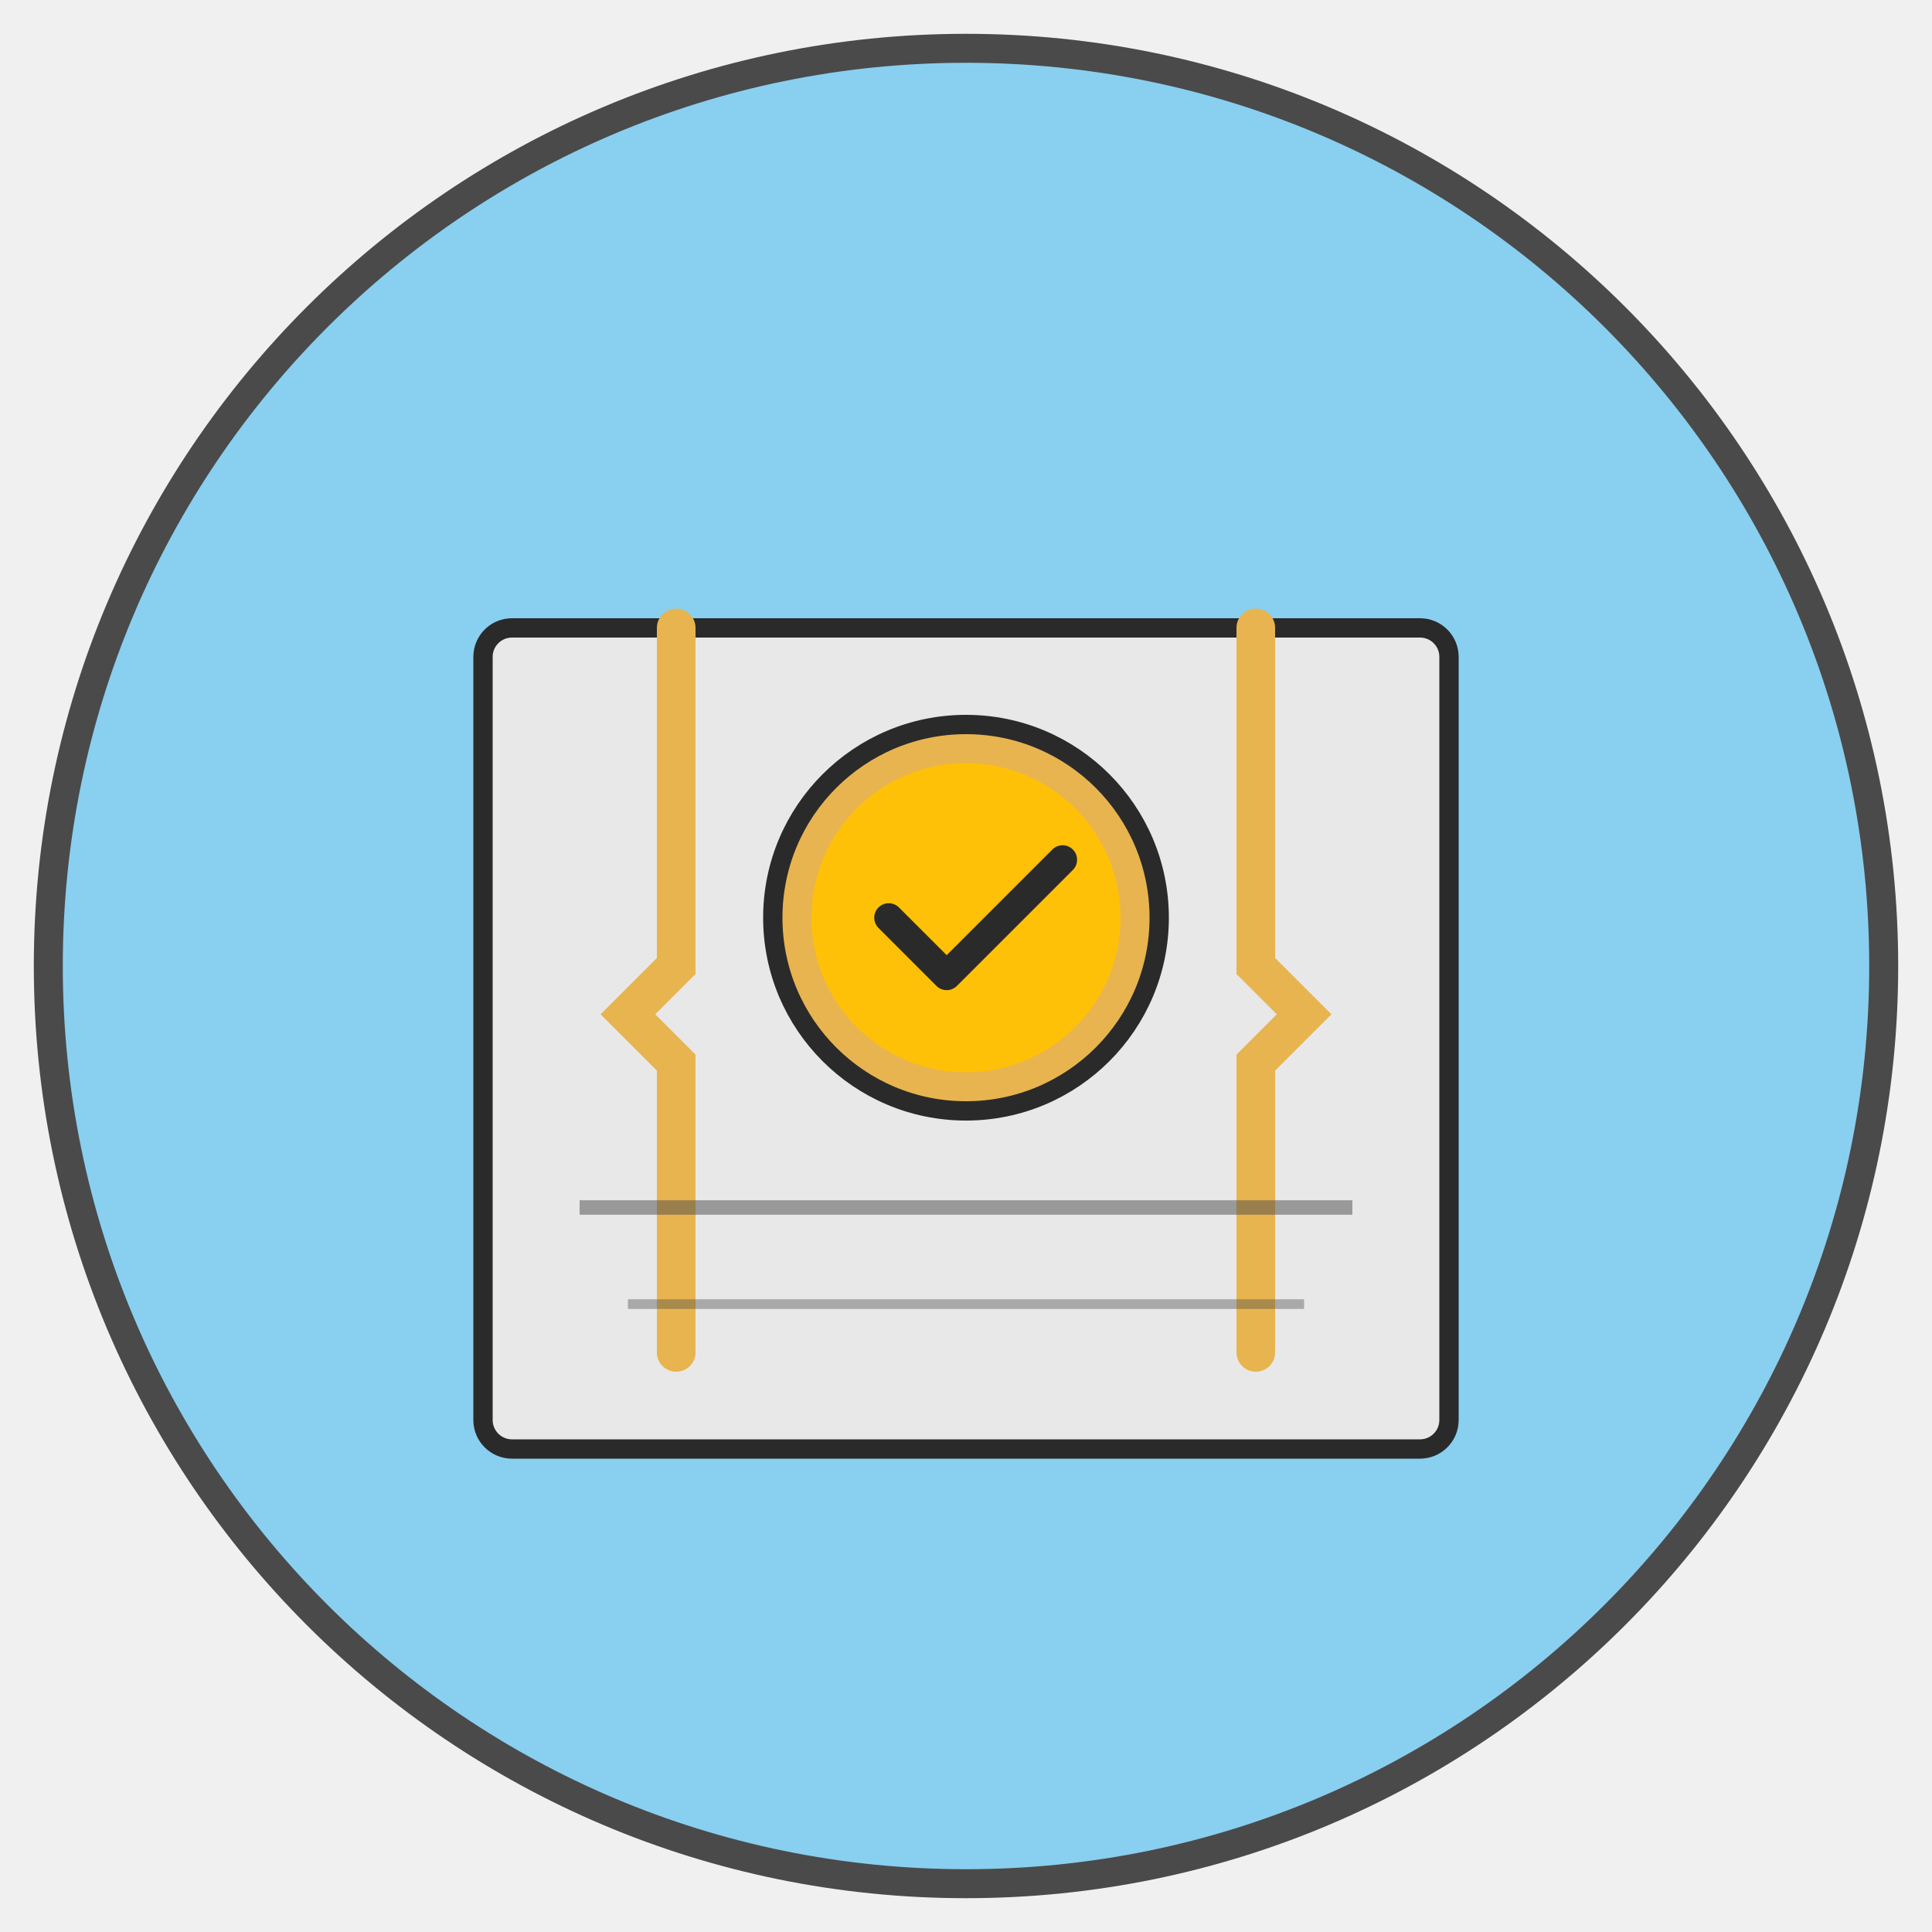
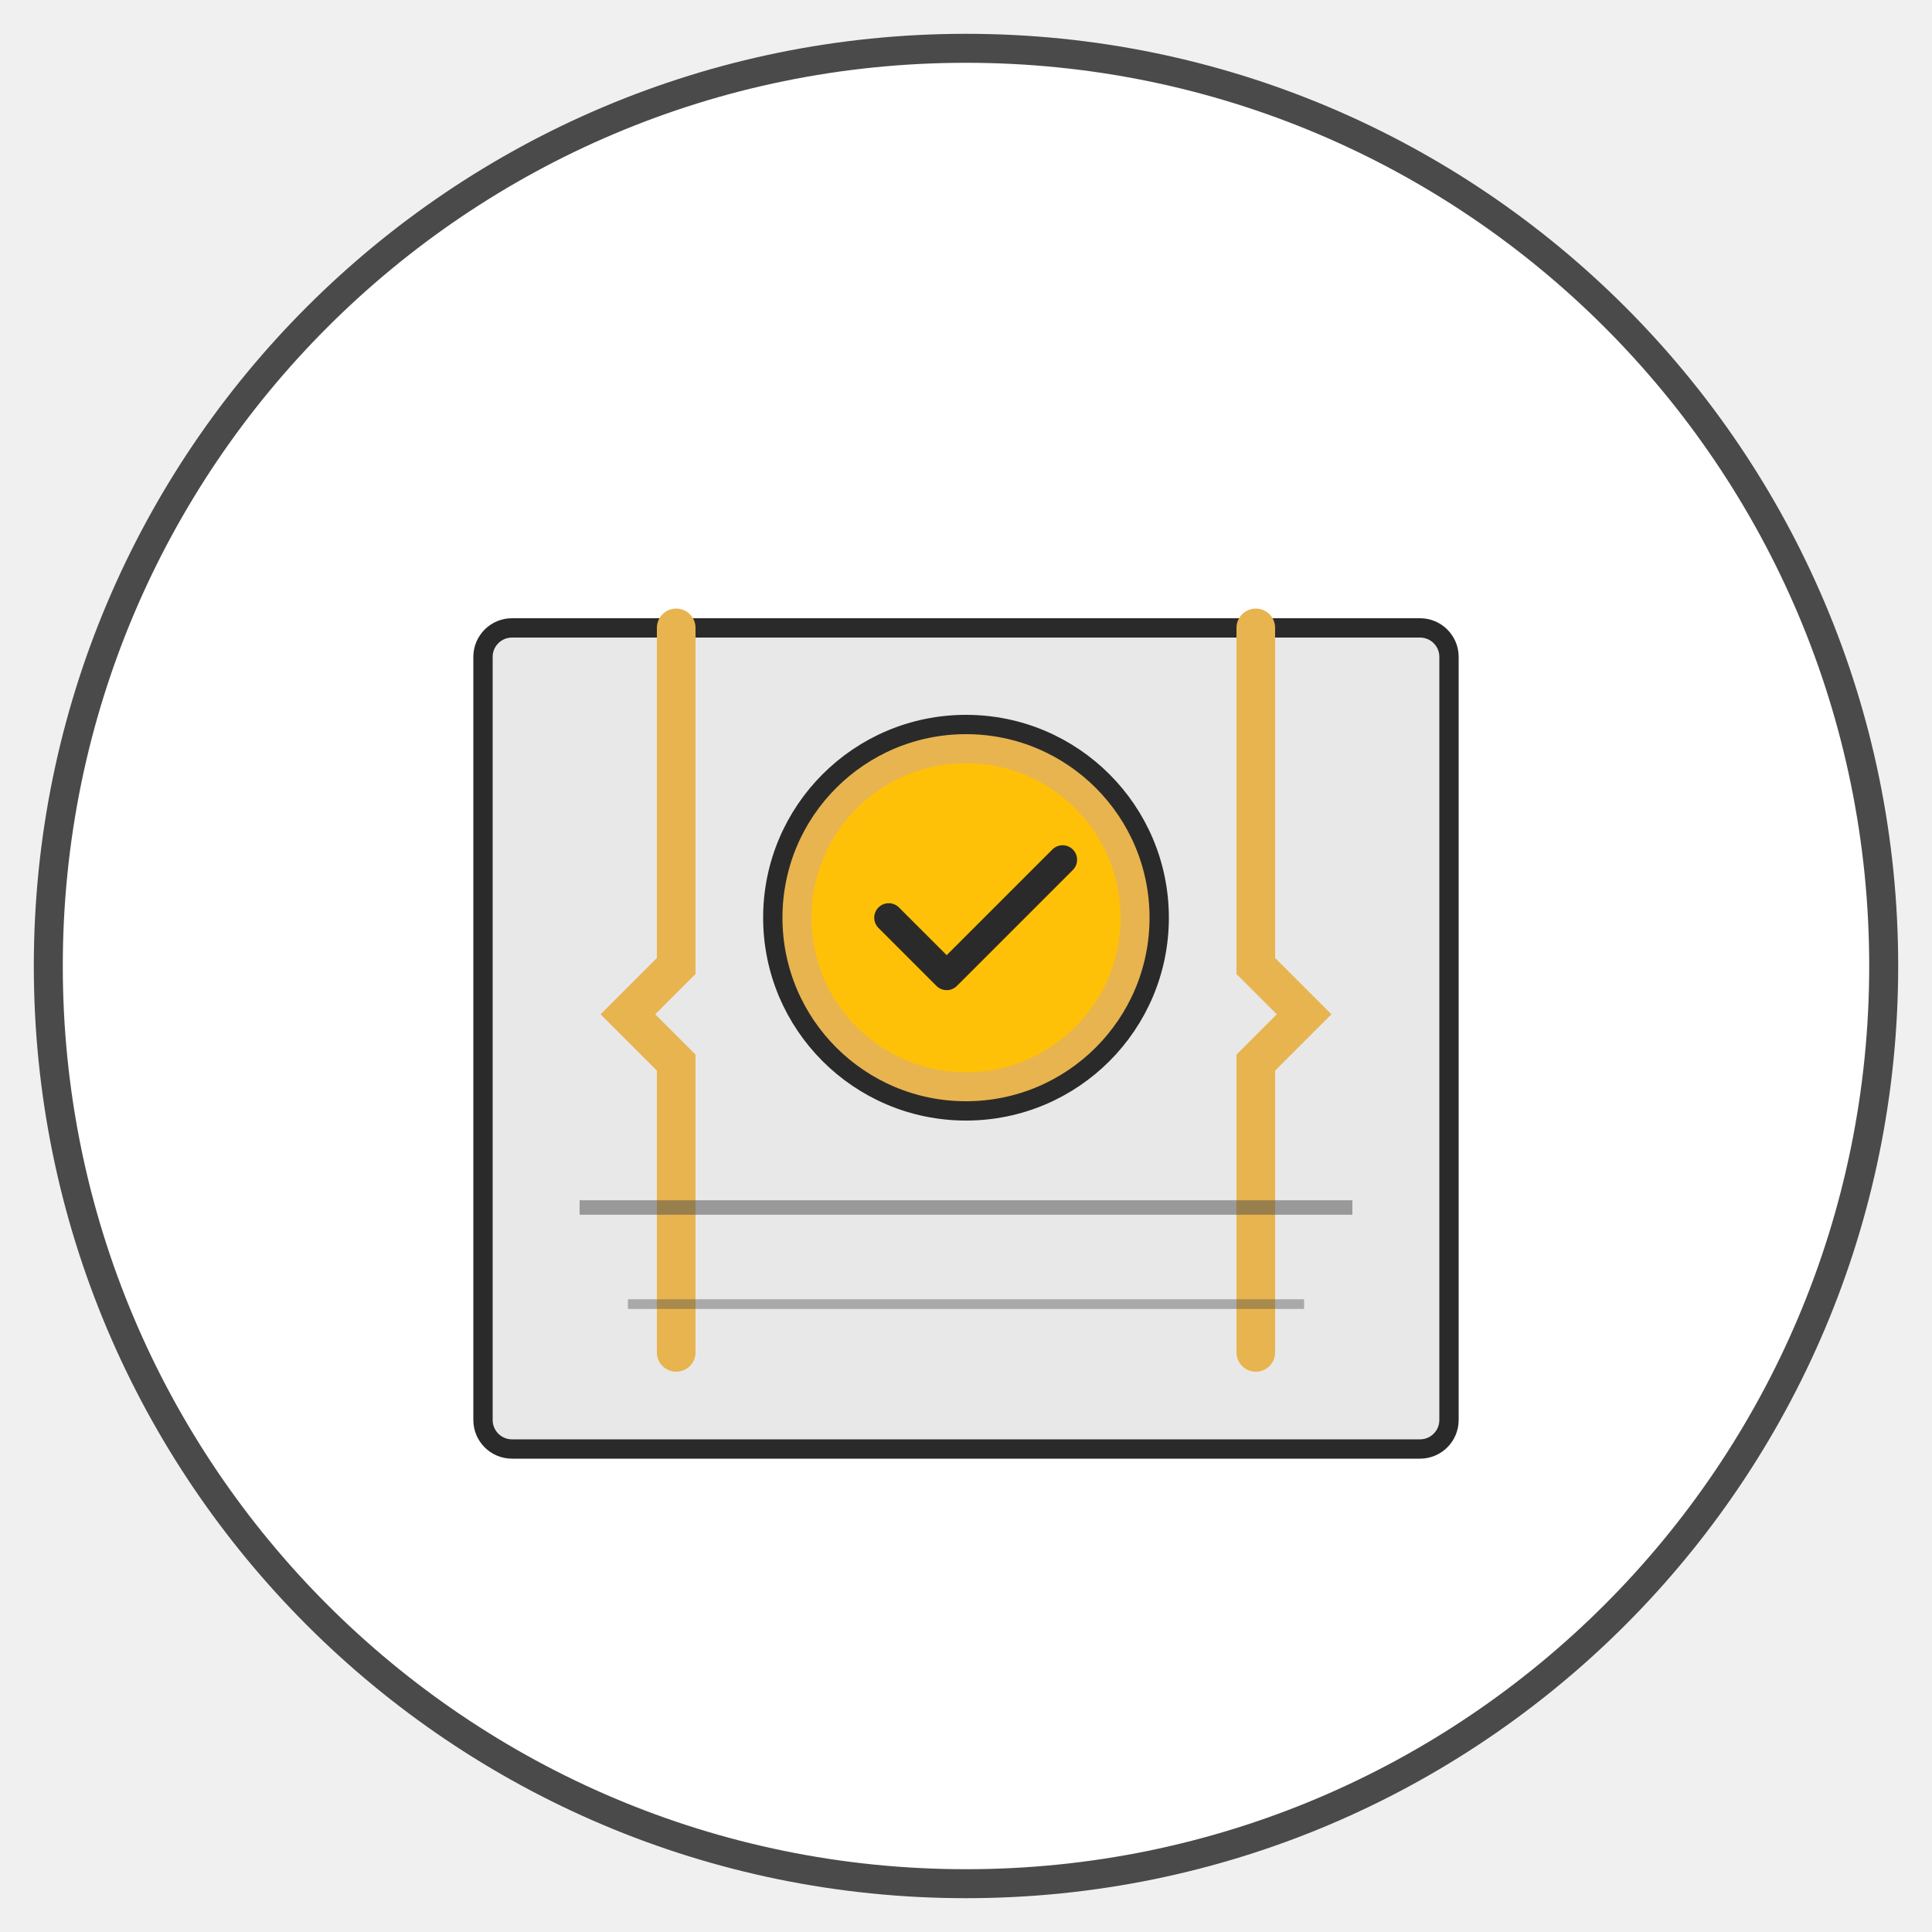
<svg xmlns="http://www.w3.org/2000/svg" viewBox="0 0 200 200">
-   <circle cx="100" cy="100" r="95" fill="#89CFF0" stroke="#4A4A4A" stroke-width="3" />
+   <circle cx="100" cy="100" r="95" fill="#FFFFFF" stroke="#4A4A4A" stroke-width="3" />
  <rect x="50" y="65" width="100" height="85" rx="3" fill="#E8E8E8" stroke="#2A2A2A" stroke-width="2" />
  <path d="M 70 65 L 70 100 L 65 105 L 70 110 L 70 140" fill="none" stroke="#E8B44F" stroke-width="4" stroke-linecap="round" />
  <path d="M 130 65 L 130 100 L 135 105 L 130 110 L 130 140" fill="none" stroke="#E8B44F" stroke-width="4" stroke-linecap="round" />
  <circle cx="100" cy="95" r="20" fill="#E8B44F" stroke="#2A2A2A" stroke-width="2" />
  <circle cx="100" cy="95" r="16" fill="#FFC107" stroke="none" />
  <path d="M 92 95 L 98 101 L 110 89" fill="none" stroke="#2A2A2A" stroke-width="3" stroke-linecap="round" stroke-linejoin="round" />
  <line x1="60" y1="125" x2="140" y2="125" stroke="#4A4A4A" stroke-width="1.5" opacity="0.5" />
  <line x1="65" y1="135" x2="135" y2="135" stroke="#4A4A4A" stroke-width="1" opacity="0.4" />
</svg>
